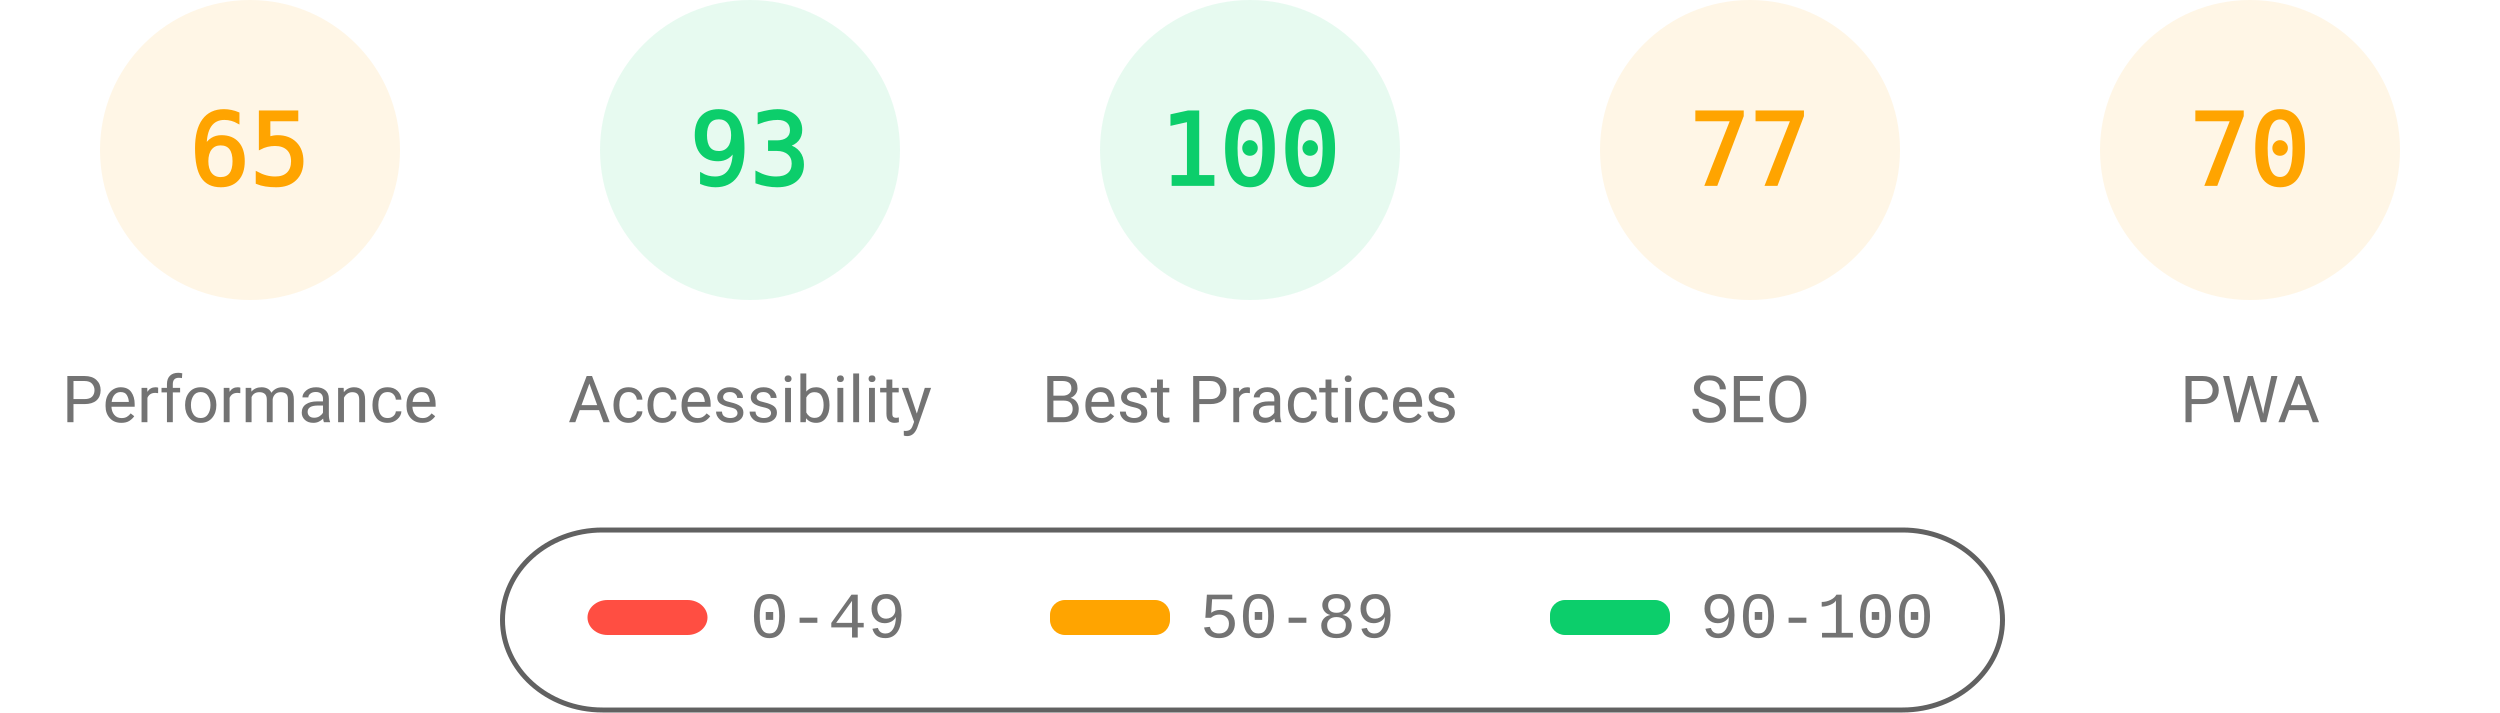
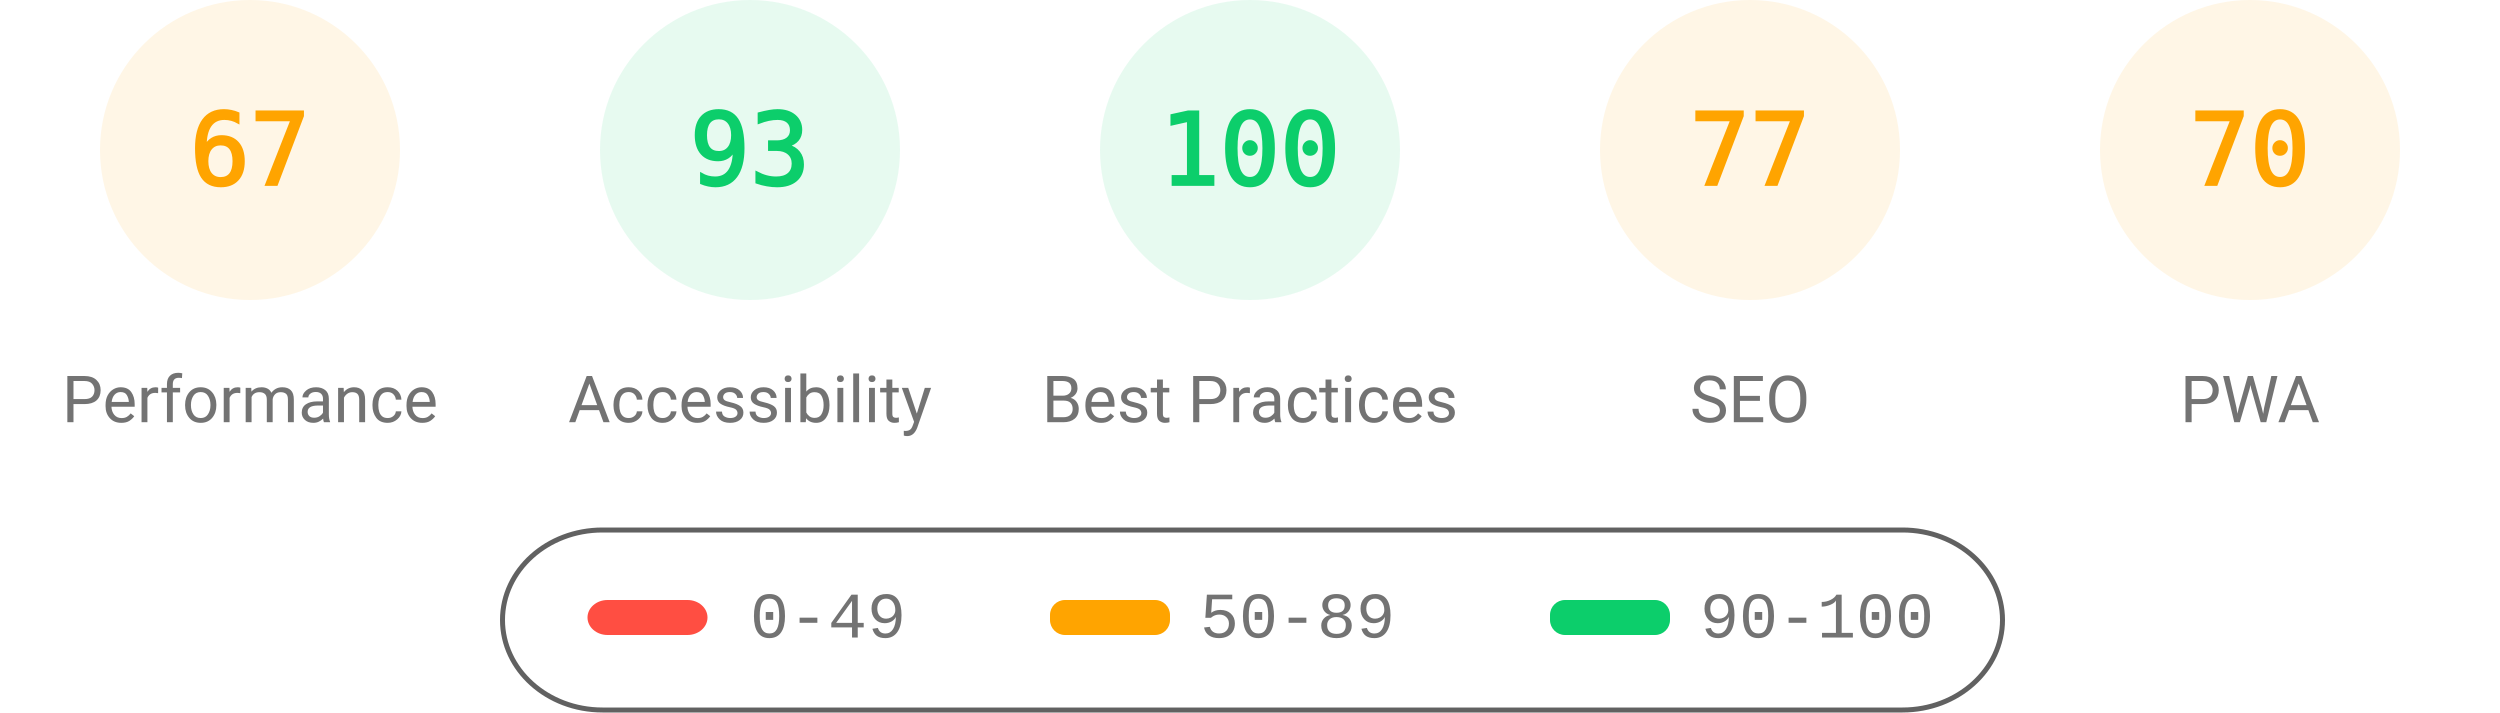
<svg xmlns="http://www.w3.org/2000/svg" fill="none" width="1000" height="285">
  <style>.gauge-base{opacity:.1}.gauge-arc{fill:none;animation-delay:250ms;stroke-linecap:round;transform:rotate(-90deg);transform-origin:100px 60px;animation:load-gauge 1s ease forwards}.guage-text{font-size:40px;font-family:monospace;text-align:center}.guage-red{color:#ff4e42;fill:#ff4e42;stroke:#ff4e42}.guage-orange{color:#ffa400;fill:#ffa400;stroke:#ffa400}.guage-green{color:#0cce6b;fill:#0cce6b;stroke:#0cce6b}.guage-undefined{color:#5c5c5c;fill:#5c5c5c;stroke:#5c5c5c}.guage-title{color:#737373;fill:#737373;stroke:none;font-size:26px;line-height:26px;font-family:Roboto,Halvetica,Arial,sans-serif}@keyframes load-gauge{from{stroke-dasharray:0 352.858}}</style>
  <svg class="guage-div guage-perf guage-orange" viewBox="0 0 200 200" width="200" height="200">
    <circle class="gauge-base" r="56" cx="100" cy="60" stroke-width="8" />
-     <circle class="gauge-arc guage-arc-1" r="56" cx="100" cy="60" stroke-width="8" style="stroke-dasharray:228.708,351.858" />
-     <text class="guage-text" x="100" y="60" alignment-baseline="central" dominant-baseline="central" text-anchor="middle">65</text>
+     <circle class="gauge-arc guage-arc-1" r="56" cx="100" cy="60" stroke-width="8" style="stroke-dasharray:235.745,351.858" />
+     <text class="guage-text" x="100" y="60" alignment-baseline="central" dominant-baseline="central" text-anchor="middle">67</text>
    <text class="guage-title" x="100" y="160" alignment-baseline="central" dominant-baseline="central" text-anchor="middle">Performance</text>
  </svg>
  <svg class="guage-div guage-acc guage-green" viewBox="0 0 200 200" width="200" height="200" x="200">
    <circle class="gauge-base" r="56" cx="100" cy="60" stroke-width="8" />
    <circle class="gauge-arc guage-arc-2" r="56" cx="100" cy="60" stroke-width="8" style="stroke-dasharray:327.228,351.858" />
    <text class="guage-text" x="100" y="60" alignment-baseline="central" dominant-baseline="central" text-anchor="middle">93</text>
    <text class="guage-title" x="100" y="160" alignment-baseline="central" dominant-baseline="central" text-anchor="middle">Accessibility</text>
  </svg>
  <svg class="guage-div guage-best guage-green" viewBox="0 0 200 200" width="200" height="200" x="400">
    <circle class="gauge-base" r="56" cx="100" cy="60" stroke-width="8" />
    <circle class="gauge-arc guage-arc-3" r="56" cx="100" cy="60" stroke-width="8" style="stroke-dasharray:351.858,351.858" />
    <text class="guage-text" x="100" y="60" alignment-baseline="central" dominant-baseline="central" text-anchor="middle">100</text>
    <text class="guage-title" x="100" y="160" alignment-baseline="central" dominant-baseline="central" text-anchor="middle">Best Practices</text>
  </svg>
  <svg class="guage-div guage-seo guage-orange" viewBox="0 0 200 200" width="200" height="200" x="600">
    <circle class="gauge-base" r="56" cx="100" cy="60" stroke-width="8" />
    <circle class="gauge-arc guage-arc-4" r="56" cx="100" cy="60" stroke-width="8" style="stroke-dasharray:270.931,351.858" />
    <text class="guage-text" x="100" y="60" alignment-baseline="central" dominant-baseline="central" text-anchor="middle">77</text>
    <text class="guage-title" x="100" y="160" alignment-baseline="central" dominant-baseline="central" text-anchor="middle">SEO</text>
  </svg>
  <svg class="guage-div guage-pwa guage-orange" viewBox="0 0 200 200" width="200" height="200" x="800">
    <circle class="gauge-base" r="56" cx="100" cy="60" stroke-width="8" />
    <circle class="gauge-arc guage-arc-4" r="56" cx="100" cy="60" stroke-width="8" style="stroke-dasharray:246.301,351.858" />
    <text class="guage-text" x="100" y="60" alignment-baseline="central" dominant-baseline="central" text-anchor="middle">70</text>
    <text class="guage-title" x="100" y="160" alignment-baseline="central" dominant-baseline="central" text-anchor="middle">PWA</text>
  </svg>
  <svg width="604" height="76" x="200" y="210">
    <path fill="none" id="canvas_background" d="M-1-1h604v80H-1z" />
    <rect fill-opacity="0" stroke="#616161" stroke-width="2" rx="40" id="svg_2" height="72" width="600" y="2" x="1" fill="#000" />
    <rect stroke="#000" rx="8" id="svg_3" height="14" width="48" y="30" x="35" stroke-opacity="null" stroke-width="0" fill="#ff4e42" />
    <rect stroke="#000" rx="6" id="svg_4" height="14" width="48" y="30" x="220" stroke-opacity="null" stroke-width="0" fill="#ffa400" />
    <rect stroke="#000" rx="6" id="svg_5" height="14" width="48" y="30" x="420" stroke-opacity="null" stroke-width="0" fill="#0cce6b" />
    <text xml:space="preserve" text-anchor="start" font-family="'Courier New', Courier, monospace" font-size="26" id="svg_6" y="45" x="100" stroke-opacity="null" stroke-width="0" stroke="#000" fill="#737373">0-49</text>
    <text xml:space="preserve" text-anchor="start" font-family="'Courier New', Courier, monospace" font-size="26" id="svg_7" y="45" x="280" stroke-opacity="null" stroke-width="0" stroke="#000" fill="#737373">50-89</text>
    <text xml:space="preserve" text-anchor="start" font-family="'Courier New', Courier, monospace" font-size="26" id="svg_8" y="45" x="480" stroke-opacity="null" stroke-width="0" stroke="#000" fill="#737373">90-100</text>
  </svg>
</svg>
